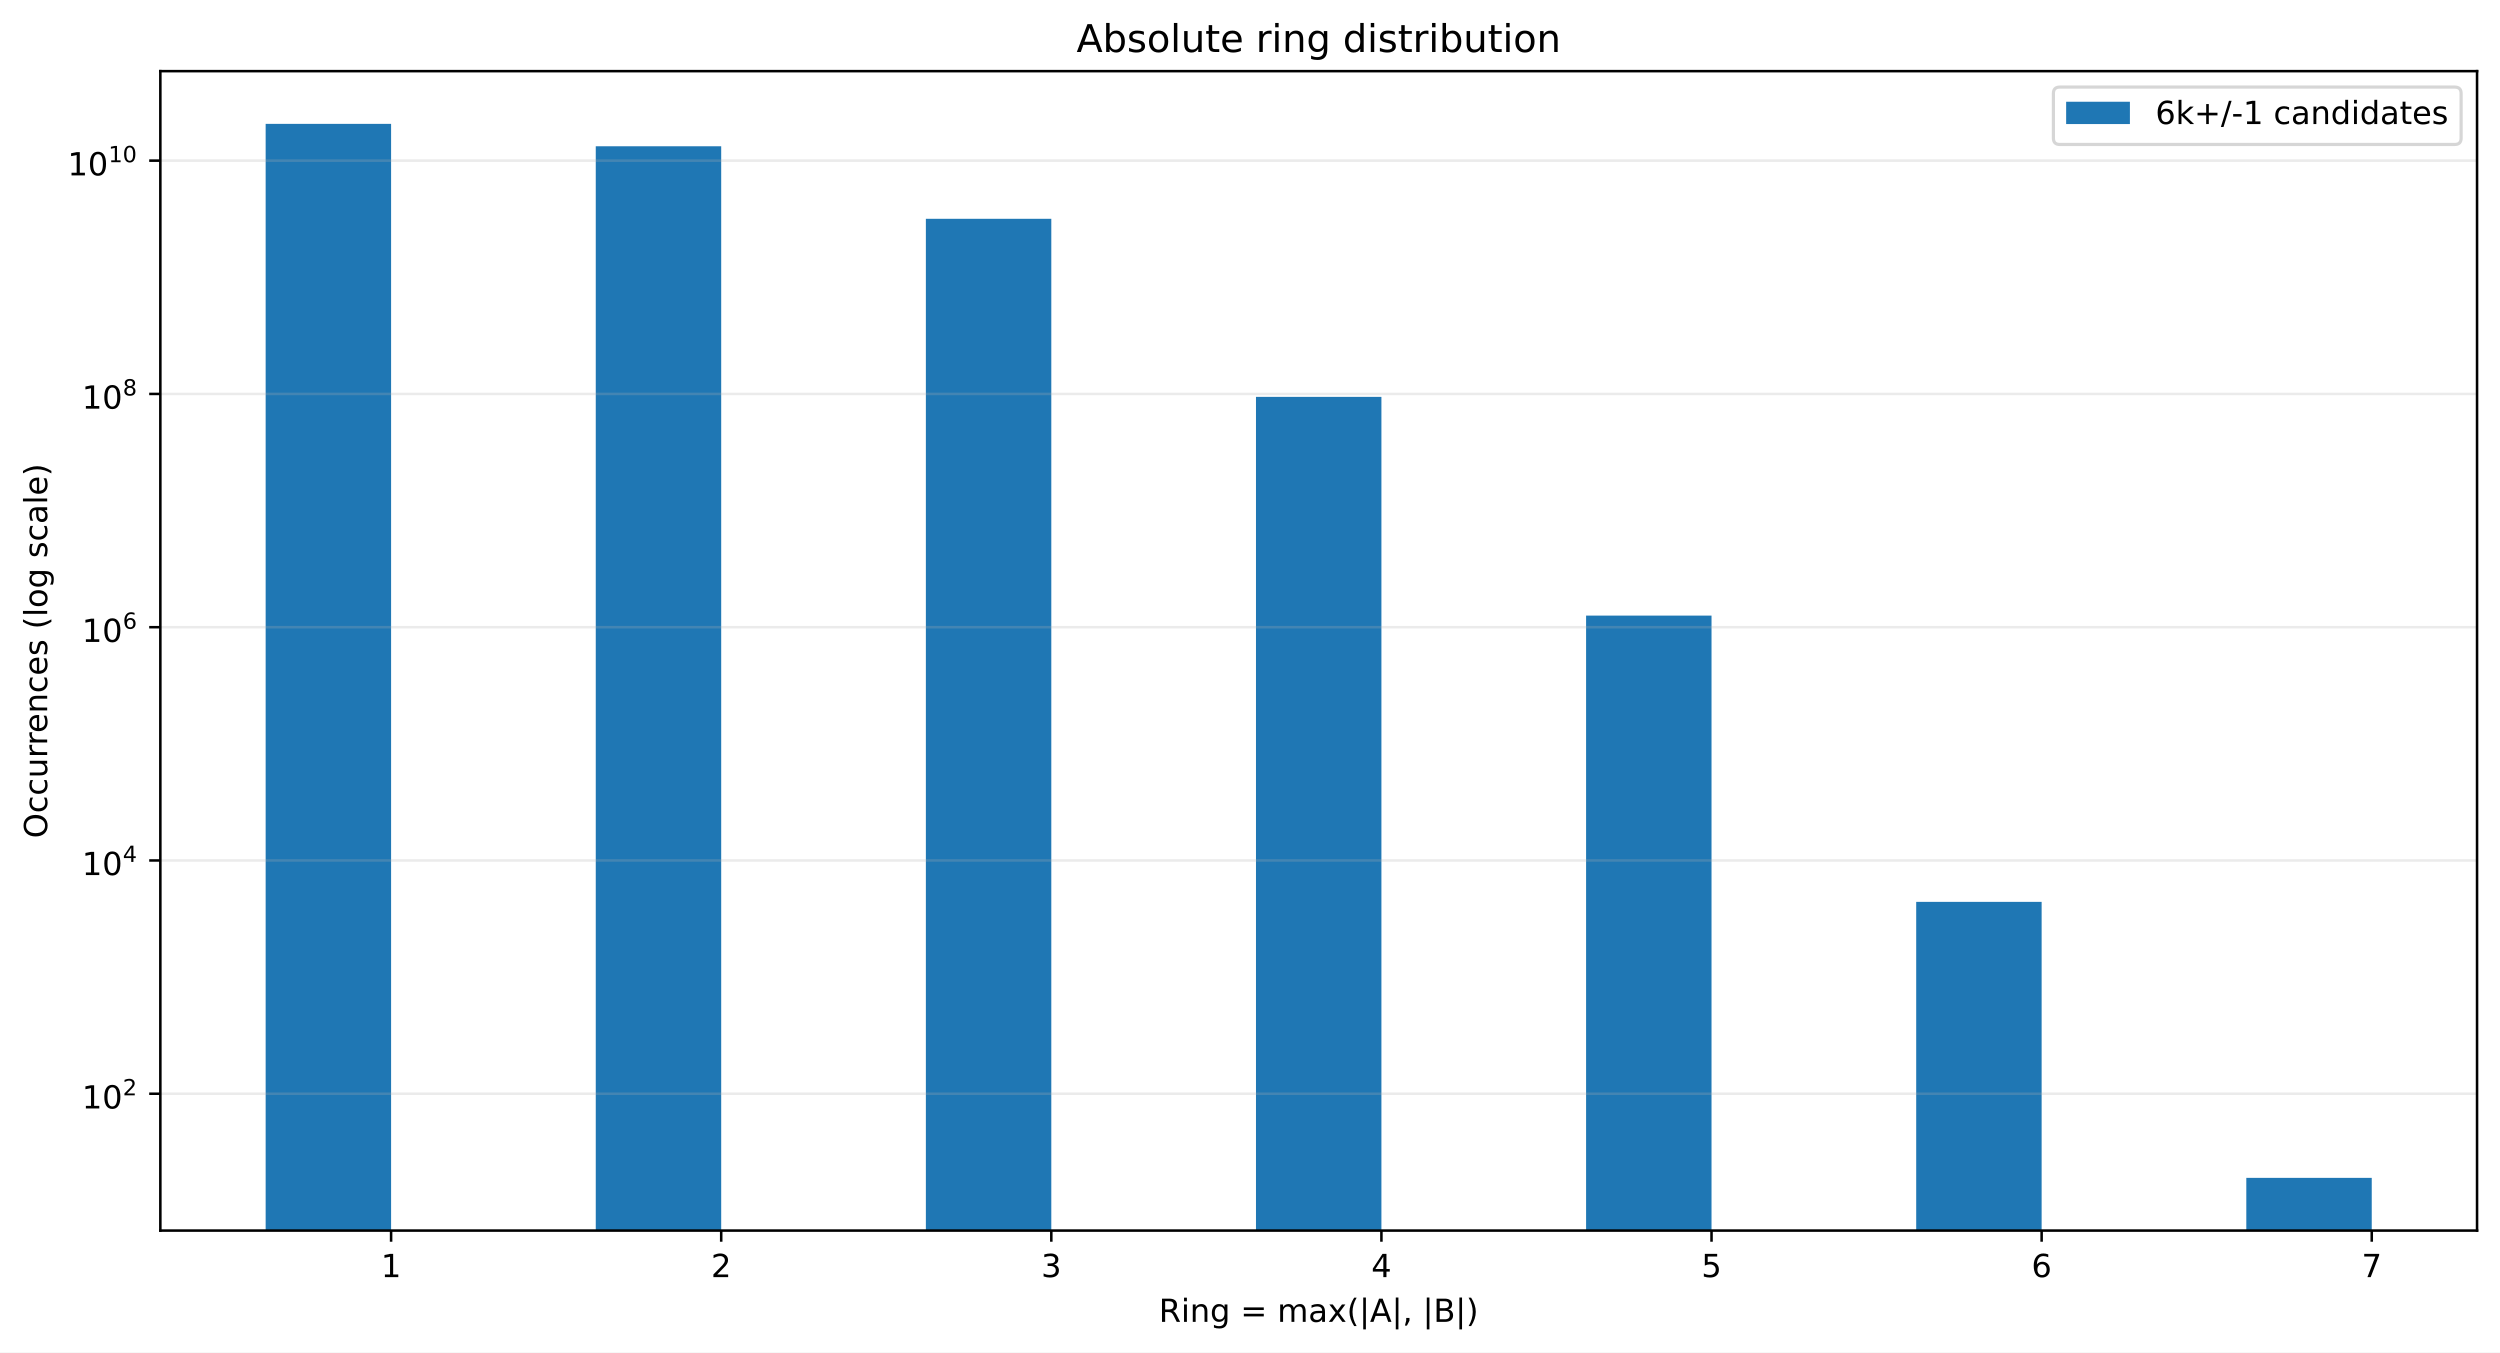
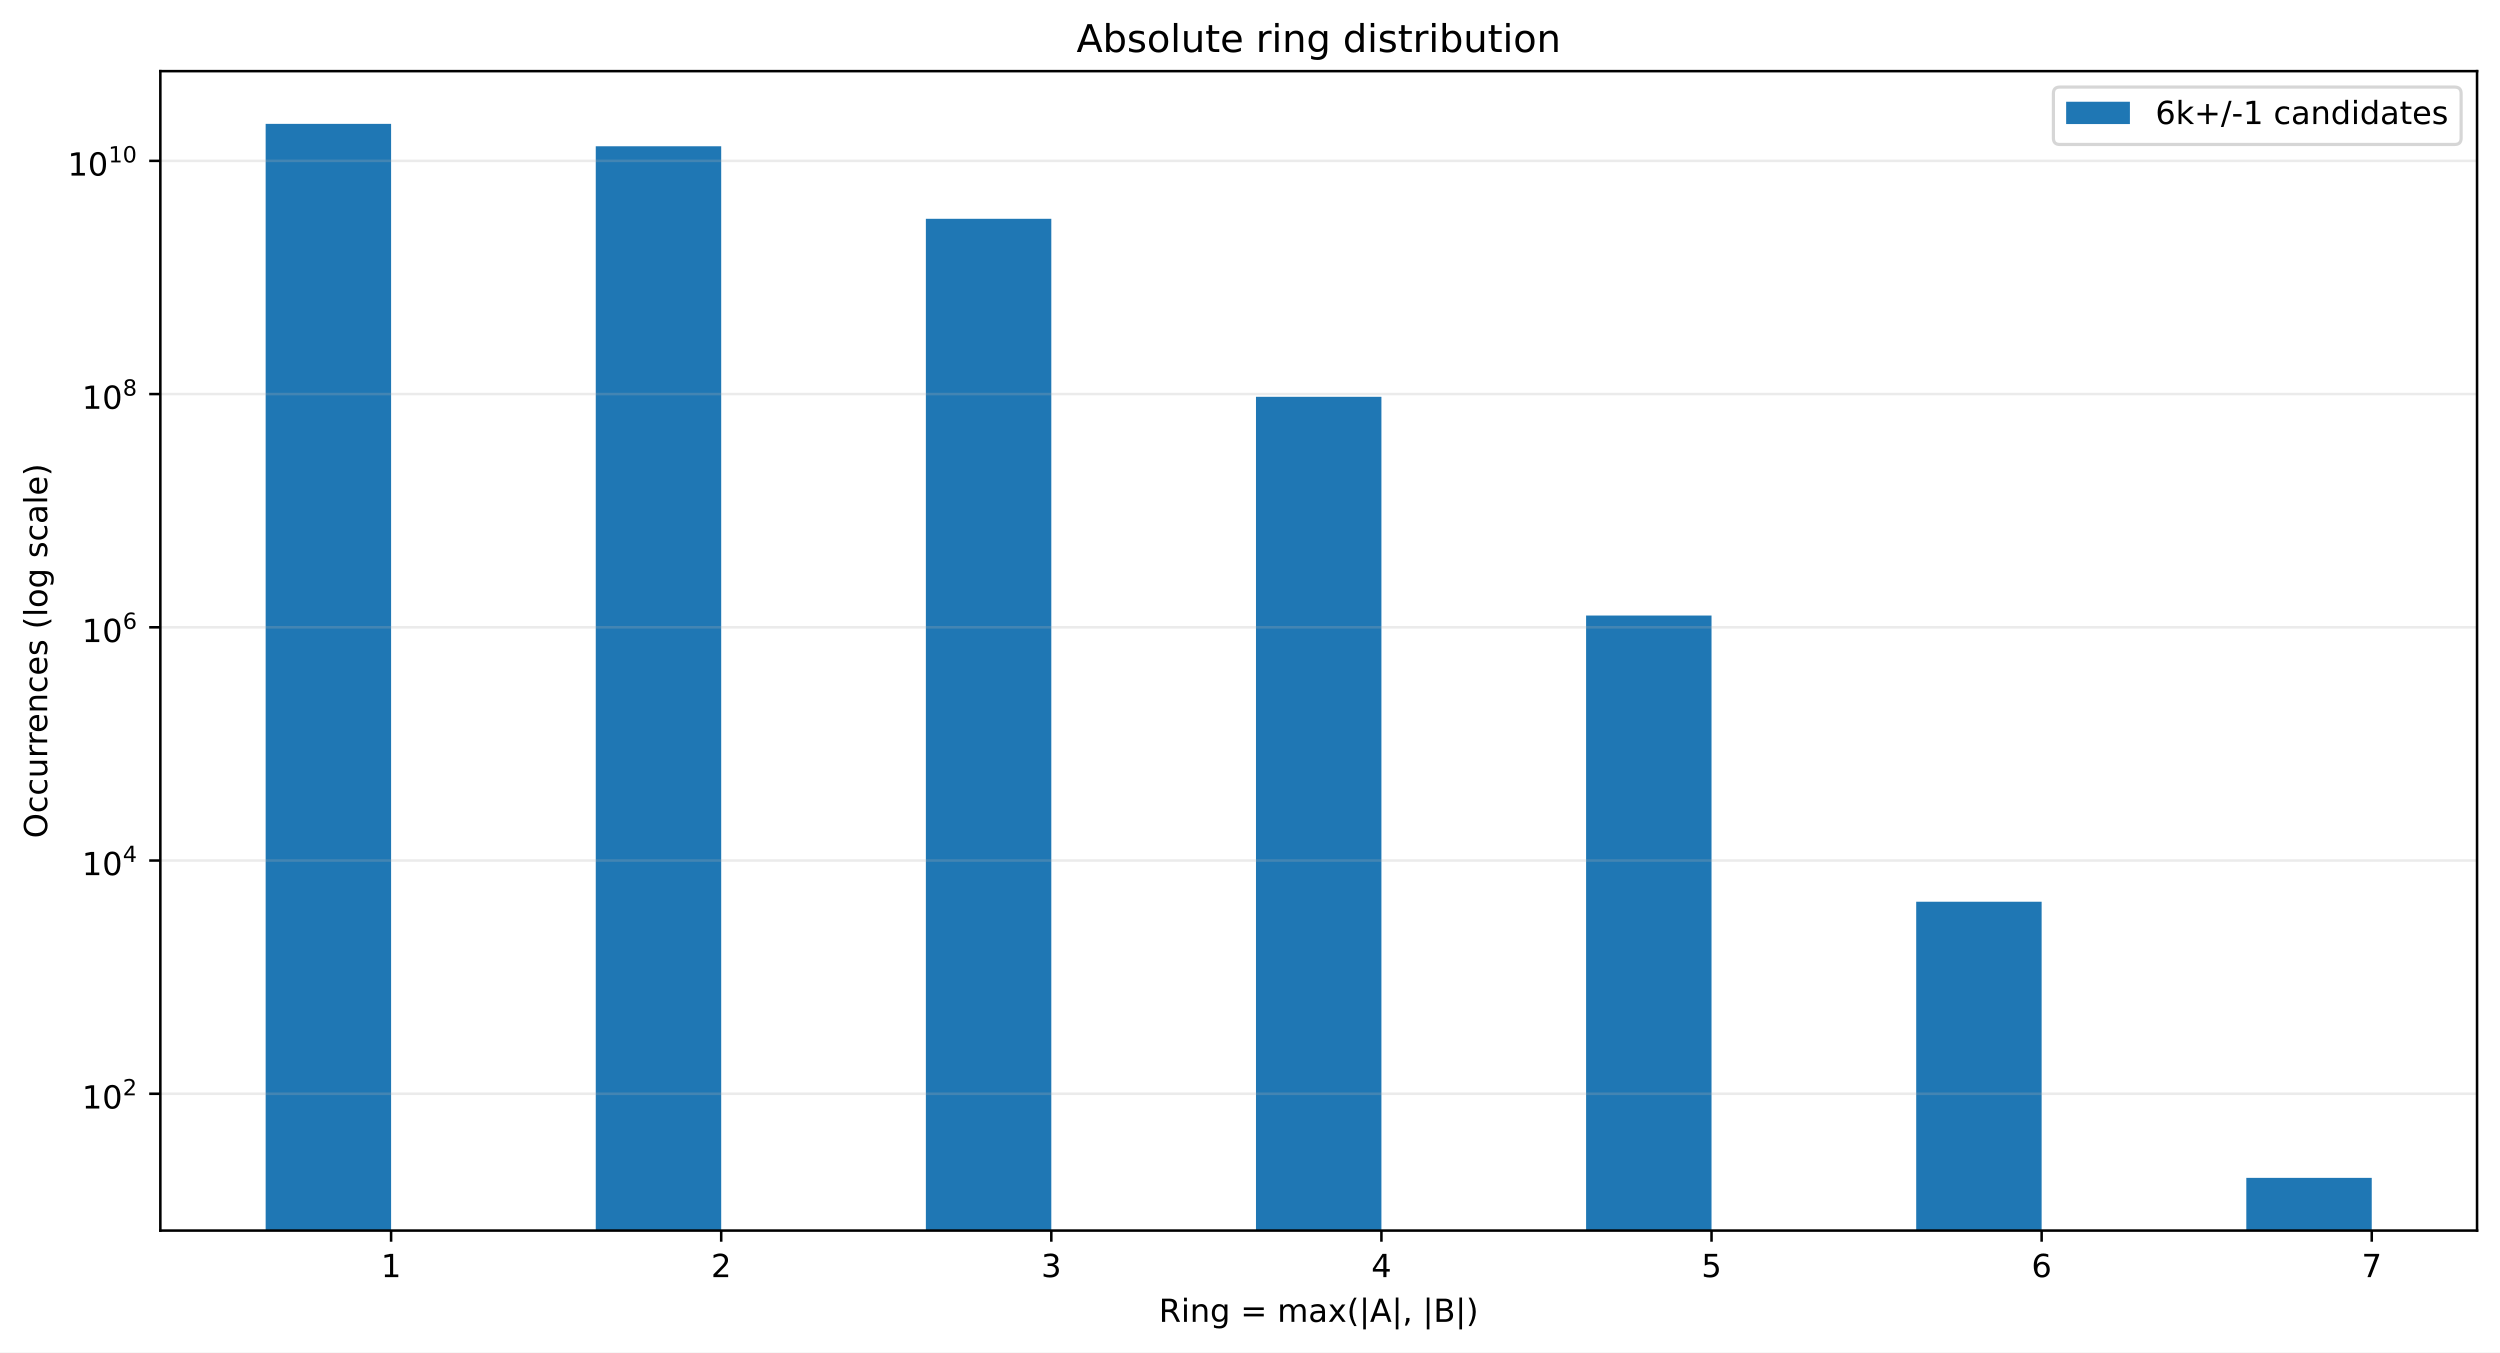
<svg xmlns="http://www.w3.org/2000/svg" xmlns:xlink="http://www.w3.org/1999/xlink" width="784.258pt" height="424.28pt" viewBox="0 0 784.258 424.28" version="1.1">
  <defs>
    <style type="text/css">*{stroke-linejoin: round; stroke-linecap: butt}</style>
  </defs>
  <g id="figure_1">
    <g id="patch_1">
      <path d="M 0 424.28  L 784.258 424.28  L 784.258 0  L 0 0  z " style="fill: #ffffff" />
    </g>
    <g id="axes_1">
      <g id="patch_2">
        <path d="M 50.301 386.036  L 777.058 386.036  L 777.058 22.318  L 50.301 22.318  z " style="fill: #ffffff" />
      </g>
      <g id="patch_3">
-         <path d="M 83.335 37006.349  L 122.687 37006.349  L 122.687 38.851  L 83.335 38.851  z " clip-path="url(#pff57d44249)" style="fill: #1f77b4" />
+         <path d="M 83.335 36998.825  L 122.687 36998.825  L 122.687 38.851  L 83.335 38.851  z " clip-path="url(#pd8e1ca9d2c)" style="fill: #1f77b4" />
      </g>
      <g id="patch_4">
-         <path d="M 186.891 37006.349  L 226.243 37006.349  L 226.243 45.894  L 186.891 45.894  z " clip-path="url(#pff57d44249)" style="fill: #1f77b4" />
+         <path d="M 186.891 36998.825  L 226.243 36998.825  L 226.243 45.892  L 186.891 45.892  z " clip-path="url(#pd8e1ca9d2c)" style="fill: #1f77b4" />
      </g>
      <g id="patch_5">
-         <path d="M 290.448 37006.349  L 329.799 37006.349  L 329.799 68.641  L 290.448 68.641  z " clip-path="url(#pff57d44249)" style="fill: #1f77b4" />
+         <path d="M 290.448 36998.825  L 329.799 36998.825  L 329.799 68.635  L 290.448 68.635  z " clip-path="url(#pd8e1ca9d2c)" style="fill: #1f77b4" />
      </g>
      <g id="patch_6">
-         <path d="M 394.004 37006.349  L 433.355 37006.349  L 433.355 124.497  L 394.004 124.497  z " clip-path="url(#pff57d44249)" style="fill: #1f77b4" />
+         <path d="M 394.004 36998.825  L 433.355 36998.825  L 433.355 124.48  L 394.004 124.48  z " clip-path="url(#pd8e1ca9d2c)" style="fill: #1f77b4" />
      </g>
      <g id="patch_7">
-         <path d="M 497.56 37006.349  L 536.912 37006.349  L 536.912 193.122  L 497.56 193.122  z " clip-path="url(#pff57d44249)" style="fill: #1f77b4" />
+         <path d="M 497.56 36998.825  L 536.912 36998.825  L 536.912 193.09  L 497.56 193.09  z " clip-path="url(#pd8e1ca9d2c)" style="fill: #1f77b4" />
      </g>
      <g id="patch_8">
-         <path d="M 601.116 37006.349  L 640.468 37006.349  L 640.468 282.917  L 601.116 282.917  z " clip-path="url(#pff57d44249)" style="fill: #1f77b4" />
+         <path d="M 601.116 36998.825  L 640.468 36998.825  L 640.468 282.871  L 601.116 282.871  z " clip-path="url(#pd8e1ca9d2c)" style="fill: #1f77b4" />
      </g>
      <g id="patch_9">
-         <path d="M 704.673 37006.349  L 744.024 37006.349  L 744.024 369.503  L 704.673 369.503  z " clip-path="url(#pff57d44249)" style="fill: #1f77b4" />
+         <path d="M 704.673 36998.825  L 744.024 36998.825  L 744.024 369.503  L 704.673 369.503  z " clip-path="url(#pd8e1ca9d2c)" style="fill: #1f77b4" />
      </g>
      <g id="matplotlib.axis_1">
        <g id="xtick_1">
          <g id="line2d_1">
            <defs>
-               <path id="ma1b9202b8c" d="M 0 0  L 0 3.5  " style="stroke: #000000; stroke-width: 0.8" />
+               <path id="me0db2e423b" d="M 0 0  L 0 3.5  " style="stroke: #000000; stroke-width: 0.8" />
            </defs>
            <g>
-               <use xlink:href="#ma1b9202b8c" x="122.687" y="386.036" style="stroke: #000000; stroke-width: 0.8" />
+               <use xlink:href="#me0db2e423b" x="122.687" y="386.036" style="stroke: #000000; stroke-width: 0.8" />
            </g>
          </g>
          <g id="text_1">
            <g transform="translate(119.5053 400.6334) scale(0.1 -0.1)">
              <defs>
                <path id="DejaVuSans-14" d="M 794 531  L 1825 531  L 1825 4091  L 703 3866  L 703 4441  L 1819 4666  L 2450 4666  L 2450 531  L 3481 531  L 3481 0  L 794 0  L 794 531  z " transform="scale(0.015625)" />
              </defs>
              <use xlink:href="#DejaVuSans-14" />
            </g>
          </g>
        </g>
        <g id="xtick_2">
          <g id="line2d_2">
            <g>
-               <use xlink:href="#ma1b9202b8c" x="226.243" y="386.036" style="stroke: #000000; stroke-width: 0.8" />
+               <use xlink:href="#me0db2e423b" x="226.243" y="386.036" style="stroke: #000000; stroke-width: 0.8" />
            </g>
          </g>
          <g id="text_2">
            <g transform="translate(223.0616 400.6334) scale(0.1 -0.1)">
              <defs>
                <path id="DejaVuSans-15" d="M 1228 531  L 3431 531  L 3431 0  L 469 0  L 469 531  Q 828 903 1448 1529  Q 2069 2156 2228 2338  Q 2531 2678 2651 2914  Q 2772 3150 2772 3378  Q 2772 3750 2511 3984  Q 2250 4219 1831 4219  Q 1534 4219 1204 4116  Q 875 4013 500 3803  L 500 4441  Q 881 4594 1212 4672  Q 1544 4750 1819 4750  Q 2544 4750 2975 4387  Q 3406 4025 3406 3419  Q 3406 3131 3298 2873  Q 3191 2616 2906 2266  Q 2828 2175 2409 1742  Q 1991 1309 1228 531  z " transform="scale(0.015625)" />
              </defs>
              <use xlink:href="#DejaVuSans-15" />
            </g>
          </g>
        </g>
        <g id="xtick_3">
          <g id="line2d_3">
            <g>
-               <use xlink:href="#ma1b9202b8c" x="329.799" y="386.036" style="stroke: #000000; stroke-width: 0.8" />
+               <use xlink:href="#me0db2e423b" x="329.799" y="386.036" style="stroke: #000000; stroke-width: 0.8" />
            </g>
          </g>
          <g id="text_3">
            <g transform="translate(326.6178 400.6334) scale(0.1 -0.1)">
              <defs>
                <path id="DejaVuSans-16" d="M 2597 2516  Q 3050 2419 3304 2112  Q 3559 1806 3559 1356  Q 3559 666 3084 287  Q 2609 -91 1734 -91  Q 1441 -91 1130 -33  Q 819 25 488 141  L 488 750  Q 750 597 1062 519  Q 1375 441 1716 441  Q 2309 441 2620 675  Q 2931 909 2931 1356  Q 2931 1769 2642 2001  Q 2353 2234 1838 2234  L 1294 2234  L 1294 2753  L 1863 2753  Q 2328 2753 2575 2939  Q 2822 3125 2822 3475  Q 2822 3834 2567 4026  Q 2313 4219 1838 4219  Q 1578 4219 1281 4162  Q 984 4106 628 3988  L 628 4550  Q 988 4650 1302 4700  Q 1616 4750 1894 4750  Q 2613 4750 3031 4423  Q 3450 4097 3450 3541  Q 3450 3153 3228 2886  Q 3006 2619 2597 2516  z " transform="scale(0.015625)" />
              </defs>
              <use xlink:href="#DejaVuSans-16" />
            </g>
          </g>
        </g>
        <g id="xtick_4">
          <g id="line2d_4">
            <g>
-               <use xlink:href="#ma1b9202b8c" x="433.355" y="386.036" style="stroke: #000000; stroke-width: 0.8" />
+               <use xlink:href="#me0db2e423b" x="433.355" y="386.036" style="stroke: #000000; stroke-width: 0.8" />
            </g>
          </g>
          <g id="text_4">
            <g transform="translate(430.174 400.6334) scale(0.1 -0.1)">
              <defs>
                <path id="DejaVuSans-17" d="M 2419 4116  L 825 1625  L 2419 1625  L 2419 4116  z M 2253 4666  L 3047 4666  L 3047 1625  L 3713 1625  L 3713 1100  L 3047 1100  L 3047 0  L 2419 0  L 2419 1100  L 313 1100  L 313 1709  L 2253 4666  z " transform="scale(0.015625)" />
              </defs>
              <use xlink:href="#DejaVuSans-17" />
            </g>
          </g>
        </g>
        <g id="xtick_5">
          <g id="line2d_5">
            <g>
-               <use xlink:href="#ma1b9202b8c" x="536.912" y="386.036" style="stroke: #000000; stroke-width: 0.8" />
+               <use xlink:href="#me0db2e423b" x="536.912" y="386.036" style="stroke: #000000; stroke-width: 0.8" />
            </g>
          </g>
          <g id="text_5">
            <g transform="translate(533.7303 400.6334) scale(0.1 -0.1)">
              <defs>
                <path id="DejaVuSans-18" d="M 691 4666  L 3169 4666  L 3169 4134  L 1269 4134  L 1269 2991  Q 1406 3038 1543 3061  Q 1681 3084 1819 3084  Q 2600 3084 3056 2656  Q 3513 2228 3513 1497  Q 3513 744 3044 326  Q 2575 -91 1722 -91  Q 1428 -91 1123 -41  Q 819 9 494 109  L 494 744  Q 775 591 1075 516  Q 1375 441 1709 441  Q 2250 441 2565 725  Q 2881 1009 2881 1497  Q 2881 1984 2565 2268  Q 2250 2553 1709 2553  Q 1456 2553 1204 2497  Q 953 2441 691 2322  L 691 4666  z " transform="scale(0.015625)" />
              </defs>
              <use xlink:href="#DejaVuSans-18" />
            </g>
          </g>
        </g>
        <g id="xtick_6">
          <g id="line2d_6">
            <g>
-               <use xlink:href="#ma1b9202b8c" x="640.468" y="386.036" style="stroke: #000000; stroke-width: 0.8" />
+               <use xlink:href="#me0db2e423b" x="640.468" y="386.036" style="stroke: #000000; stroke-width: 0.8" />
            </g>
          </g>
          <g id="text_6">
            <g transform="translate(637.2865 400.6334) scale(0.1 -0.1)">
              <defs>
                <path id="DejaVuSans-19" d="M 2113 2584  Q 1688 2584 1439 2293  Q 1191 2003 1191 1497  Q 1191 994 1439 701  Q 1688 409 2113 409  Q 2538 409 2786 701  Q 3034 994 3034 1497  Q 3034 2003 2786 2293  Q 2538 2584 2113 2584  z M 3366 4563  L 3366 3988  Q 3128 4100 2886 4159  Q 2644 4219 2406 4219  Q 1781 4219 1451 3797  Q 1122 3375 1075 2522  Q 1259 2794 1537 2939  Q 1816 3084 2150 3084  Q 2853 3084 3261 2657  Q 3669 2231 3669 1497  Q 3669 778 3244 343  Q 2819 -91 2113 -91  Q 1303 -91 875 529  Q 447 1150 447 2328  Q 447 3434 972 4092  Q 1497 4750 2381 4750  Q 2619 4750 2861 4703  Q 3103 4656 3366 4563  z " transform="scale(0.015625)" />
              </defs>
              <use xlink:href="#DejaVuSans-19" />
            </g>
          </g>
        </g>
        <g id="xtick_7">
          <g id="line2d_7">
            <g>
-               <use xlink:href="#ma1b9202b8c" x="744.024" y="386.036" style="stroke: #000000; stroke-width: 0.8" />
+               <use xlink:href="#me0db2e423b" x="744.024" y="386.036" style="stroke: #000000; stroke-width: 0.8" />
            </g>
          </g>
          <g id="text_7">
            <g transform="translate(740.8427 400.6334) scale(0.1 -0.1)">
              <defs>
                <path id="DejaVuSans-1a" d="M 525 4666  L 3525 4666  L 3525 4397  L 1831 0  L 1172 0  L 2766 4134  L 525 4134  L 525 4666  z " transform="scale(0.015625)" />
              </defs>
              <use xlink:href="#DejaVuSans-1a" />
            </g>
          </g>
        </g>
        <g id="text_8">
          <g transform="translate(363.5437 414.678) scale(0.1 -0.1)">
            <defs>
              <path id="DejaVuSans-35" d="M 2841 2188  Q 3044 2119 3236 1894  Q 3428 1669 3622 1275  L 4263 0  L 3584 0  L 2988 1197  Q 2756 1666 2539 1819  Q 2322 1972 1947 1972  L 1259 1972  L 1259 0  L 628 0  L 628 4666  L 2053 4666  Q 2853 4666 3247 4331  Q 3641 3997 3641 3322  Q 3641 2881 3436 2590  Q 3231 2300 2841 2188  z M 1259 4147  L 1259 2491  L 2053 2491  Q 2509 2491 2742 2702  Q 2975 2913 2975 3322  Q 2975 3731 2742 3939  Q 2509 4147 2053 4147  L 1259 4147  z " transform="scale(0.015625)" />
              <path id="DejaVuSans-4c" d="M 603 3500  L 1178 3500  L 1178 0  L 603 0  L 603 3500  z M 603 4863  L 1178 4863  L 1178 4134  L 603 4134  L 603 4863  z " transform="scale(0.015625)" />
              <path id="DejaVuSans-51" d="M 3513 2113  L 3513 0  L 2938 0  L 2938 2094  Q 2938 2591 2744 2837  Q 2550 3084 2163 3084  Q 1697 3084 1428 2787  Q 1159 2491 1159 1978  L 1159 0  L 581 0  L 581 3500  L 1159 3500  L 1159 2956  Q 1366 3272 1645 3428  Q 1925 3584 2291 3584  Q 2894 3584 3203 3211  Q 3513 2838 3513 2113  z " transform="scale(0.015625)" />
              <path id="DejaVuSans-4a" d="M 2906 1791  Q 2906 2416 2648 2759  Q 2391 3103 1925 3103  Q 1463 3103 1205 2759  Q 947 2416 947 1791  Q 947 1169 1205 825  Q 1463 481 1925 481  Q 2391 481 2648 825  Q 2906 1169 2906 1791  z M 3481 434  Q 3481 -459 3084 -895  Q 2688 -1331 1869 -1331  Q 1566 -1331 1297 -1286  Q 1028 -1241 775 -1147  L 775 -588  Q 1028 -725 1275 -790  Q 1522 -856 1778 -856  Q 2344 -856 2625 -561  Q 2906 -266 2906 331  L 2906 616  Q 2728 306 2450 153  Q 2172 0 1784 0  Q 1141 0 747 490  Q 353 981 353 1791  Q 353 2603 747 3093  Q 1141 3584 1784 3584  Q 2172 3584 2450 3431  Q 2728 3278 2906 2969  L 2906 3500  L 3481 3500  L 3481 434  z " transform="scale(0.015625)" />
              <path id="DejaVuSans-3" transform="scale(0.015625)" />
              <path id="DejaVuSans-20" d="M 678 2906  L 4684 2906  L 4684 2381  L 678 2381  L 678 2906  z M 678 1631  L 4684 1631  L 4684 1100  L 678 1100  L 678 1631  z " transform="scale(0.015625)" />
              <path id="DejaVuSans-50" d="M 3328 2828  Q 3544 3216 3844 3400  Q 4144 3584 4550 3584  Q 5097 3584 5394 3201  Q 5691 2819 5691 2113  L 5691 0  L 5113 0  L 5113 2094  Q 5113 2597 4934 2840  Q 4756 3084 4391 3084  Q 3944 3084 3684 2787  Q 3425 2491 3425 1978  L 3425 0  L 2847 0  L 2847 2094  Q 2847 2600 2669 2842  Q 2491 3084 2119 3084  Q 1678 3084 1418 2786  Q 1159 2488 1159 1978  L 1159 0  L 581 0  L 581 3500  L 1159 3500  L 1159 2956  Q 1356 3278 1631 3431  Q 1906 3584 2284 3584  Q 2666 3584 2933 3390  Q 3200 3197 3328 2828  z " transform="scale(0.015625)" />
              <path id="DejaVuSans-44" d="M 2194 1759  Q 1497 1759 1228 1600  Q 959 1441 959 1056  Q 959 750 1161 570  Q 1363 391 1709 391  Q 2188 391 2477 730  Q 2766 1069 2766 1631  L 2766 1759  L 2194 1759  z M 3341 1997  L 3341 0  L 2766 0  L 2766 531  Q 2569 213 2275 61  Q 1981 -91 1556 -91  Q 1019 -91 701 211  Q 384 513 384 1019  Q 384 1609 779 1909  Q 1175 2209 1959 2209  L 2766 2209  L 2766 2266  Q 2766 2663 2505 2880  Q 2244 3097 1772 3097  Q 1472 3097 1187 3025  Q 903 2953 641 2809  L 641 3341  Q 956 3463 1253 3523  Q 1550 3584 1831 3584  Q 2591 3584 2966 3190  Q 3341 2797 3341 1997  z " transform="scale(0.015625)" />
              <path id="DejaVuSans-5b" d="M 3513 3500  L 2247 1797  L 3578 0  L 2900 0  L 1881 1375  L 863 0  L 184 0  L 1544 1831  L 300 3500  L 978 3500  L 1906 2253  L 2834 3500  L 3513 3500  z " transform="scale(0.015625)" />
              <path id="DejaVuSans-b" d="M 1984 4856  Q 1566 4138 1362 3434  Q 1159 2731 1159 2009  Q 1159 1288 1364 580  Q 1569 -128 1984 -844  L 1484 -844  Q 1016 -109 783 600  Q 550 1309 550 2009  Q 550 2706 781 3412  Q 1013 4119 1484 4856  L 1984 4856  z " transform="scale(0.015625)" />
              <path id="DejaVuSans-5f" d="M 1344 4891  L 1344 -1509  L 813 -1509  L 813 4891  L 1344 4891  z " transform="scale(0.015625)" />
              <path id="DejaVuSans-24" d="M 2188 4044  L 1331 1722  L 3047 1722  L 2188 4044  z M 1831 4666  L 2547 4666  L 4325 0  L 3669 0  L 3244 1197  L 1141 1197  L 716 0  L 50 0  L 1831 4666  z " transform="scale(0.015625)" />
              <path id="DejaVuSans-f" d="M 750 794  L 1409 794  L 1409 256  L 897 -744  L 494 -744  L 750 256  L 750 794  z " transform="scale(0.015625)" />
              <path id="DejaVuSans-25" d="M 1259 2228  L 1259 519  L 2272 519  Q 2781 519 3026 730  Q 3272 941 3272 1375  Q 3272 1813 3026 2020  Q 2781 2228 2272 2228  L 1259 2228  z M 1259 4147  L 1259 2741  L 2194 2741  Q 2656 2741 2882 2914  Q 3109 3088 3109 3444  Q 3109 3797 2882 3972  Q 2656 4147 2194 4147  L 1259 4147  z M 628 4666  L 2241 4666  Q 2963 4666 3353 4366  Q 3744 4066 3744 3513  Q 3744 3084 3544 2831  Q 3344 2578 2956 2516  Q 3422 2416 3680 2098  Q 3938 1781 3938 1306  Q 3938 681 3513 340  Q 3088 0 2303 0  L 628 0  L 628 4666  z " transform="scale(0.015625)" />
              <path id="DejaVuSans-c" d="M 513 4856  L 1013 4856  Q 1481 4119 1714 3412  Q 1947 2706 1947 2009  Q 1947 1309 1714 600  Q 1481 -109 1013 -844  L 513 -844  Q 928 -128 1133 580  Q 1338 1288 1338 2009  Q 1338 2731 1133 3434  Q 928 4138 513 4856  z " transform="scale(0.015625)" />
            </defs>
            <use xlink:href="#DejaVuSans-35" />
            <use xlink:href="#DejaVuSans-4c" transform="translate(69.48438 0)" />
            <use xlink:href="#DejaVuSans-51" transform="translate(97.26562 0)" />
            <use xlink:href="#DejaVuSans-4a" transform="translate(160.6406 0)" />
            <use xlink:href="#DejaVuSans-3" transform="translate(224.125 0)" />
            <use xlink:href="#DejaVuSans-20" transform="translate(255.9062 0)" />
            <use xlink:href="#DejaVuSans-3" transform="translate(339.7031 0)" />
            <use xlink:href="#DejaVuSans-50" transform="translate(371.4844 0)" />
            <use xlink:href="#DejaVuSans-44" transform="translate(468.8906 0)" />
            <use xlink:href="#DejaVuSans-5b" transform="translate(530.1719 0)" />
            <use xlink:href="#DejaVuSans-b" transform="translate(589.3594 0)" />
            <use xlink:href="#DejaVuSans-5f" transform="translate(628.375 0)" />
            <use xlink:href="#DejaVuSans-24" transform="translate(662.0625 0)" />
            <use xlink:href="#DejaVuSans-5f" transform="translate(730.4688 0)" />
            <use xlink:href="#DejaVuSans-f" transform="translate(764.1562 0)" />
            <use xlink:href="#DejaVuSans-3" transform="translate(795.9375 0)" />
            <use xlink:href="#DejaVuSans-5f" transform="translate(827.7188 0)" />
            <use xlink:href="#DejaVuSans-25" transform="translate(861.4062 0)" />
            <use xlink:href="#DejaVuSans-5f" transform="translate(930.0156 0)" />
            <use xlink:href="#DejaVuSans-c" transform="translate(963.7031 0)" />
          </g>
        </g>
      </g>
      <g id="matplotlib.axis_2">
        <g id="ytick_1">
          <g id="line2d_8">
-             <path d="M 50.301 343.113  L 777.058 343.113  " clip-path="url(#pff57d44249)" style="fill: none; stroke: #b0b0b0; stroke-opacity: 0.25; stroke-width: 0.8; stroke-linecap: square" />
+             <path d="M 50.301 343.118  L 777.058 343.118  " clip-path="url(#pd8e1ca9d2c)" style="fill: none; stroke: #b0b0b0; stroke-opacity: 0.25; stroke-width: 0.8; stroke-linecap: square" />
          </g>
          <g id="line2d_9">
            <defs>
-               <path id="m5e08a613fd" d="M 0 0  L -3.5 0  " style="stroke: #000000; stroke-width: 0.8" />
+               <path id="m14c01569a5" d="M 0 0  L -3.5 0  " style="stroke: #000000; stroke-width: 0.8" />
            </defs>
            <g>
-               <use xlink:href="#m5e08a613fd" x="50.301" y="343.113" style="stroke: #000000; stroke-width: 0.8" />
+               <use xlink:href="#m14c01569a5" x="50.301" y="343.118" style="stroke: #000000; stroke-width: 0.8" />
            </g>
          </g>
          <g id="text_9">
-             <g transform="translate(25.70078 347.8127) scale(0.1 -0.1)">
+             <g transform="translate(25.70078 347.8181) scale(0.1 -0.1)">
              <defs>
                <path id="DejaVuSans-13" d="M 2034 4250  Q 1547 4250 1301 3770  Q 1056 3291 1056 2328  Q 1056 1369 1301 889  Q 1547 409 2034 409  Q 2525 409 2770 889  Q 3016 1369 3016 2328  Q 3016 3291 2770 3770  Q 2525 4250 2034 4250  z M 2034 4750  Q 2819 4750 3233 4129  Q 3647 3509 3647 2328  Q 3647 1150 3233 529  Q 2819 -91 2034 -91  Q 1250 -91 836 529  Q 422 1150 422 2328  Q 422 3509 836 4129  Q 1250 4750 2034 4750  z " transform="scale(0.015625)" />
              </defs>
              <use xlink:href="#DejaVuSans-14" transform="translate(0 0.746875)" />
              <use xlink:href="#DejaVuSans-13" transform="translate(63.62305 0.746875)" />
              <use xlink:href="#DejaVuSans-15" transform="translate(128.2031 42.04688) scale(0.7)" />
            </g>
          </g>
        </g>
        <g id="ytick_2">
          <g id="line2d_10">
-             <path d="M 50.301 269.933  L 777.058 269.933  " clip-path="url(#pff57d44249)" style="fill: none; stroke: #b0b0b0; stroke-opacity: 0.25; stroke-width: 0.8; stroke-linecap: square" />
+             <path d="M 50.301 269.953  L 777.058 269.953  " clip-path="url(#pd8e1ca9d2c)" style="fill: none; stroke: #b0b0b0; stroke-opacity: 0.25; stroke-width: 0.8; stroke-linecap: square" />
          </g>
          <g id="line2d_11">
            <g>
-               <use xlink:href="#m5e08a613fd" x="50.301" y="269.933" style="stroke: #000000; stroke-width: 0.8" />
+               <use xlink:href="#m14c01569a5" x="50.301" y="269.953" style="stroke: #000000; stroke-width: 0.8" />
            </g>
          </g>
          <g id="text_10">
-             <g transform="translate(25.70078 274.5826) scale(0.1 -0.1)">
+             <g transform="translate(25.70078 274.603) scale(0.1 -0.1)">
              <use xlink:href="#DejaVuSans-14" transform="translate(0 0.665625)" />
              <use xlink:href="#DejaVuSans-13" transform="translate(63.62305 0.665625)" />
              <use xlink:href="#DejaVuSans-17" transform="translate(128.2031 41.96563) scale(0.7)" />
            </g>
          </g>
        </g>
        <g id="ytick_3">
          <g id="line2d_12">
-             <path d="M 50.301 196.752  L 777.058 196.752  " clip-path="url(#pff57d44249)" style="fill: none; stroke: #b0b0b0; stroke-opacity: 0.25; stroke-width: 0.8; stroke-linecap: square" />
+             <path d="M 50.301 196.788  L 777.058 196.788  " clip-path="url(#pd8e1ca9d2c)" style="fill: none; stroke: #b0b0b0; stroke-opacity: 0.25; stroke-width: 0.8; stroke-linecap: square" />
          </g>
          <g id="line2d_13">
            <g>
-               <use xlink:href="#m5e08a613fd" x="50.301" y="196.752" style="stroke: #000000; stroke-width: 0.8" />
+               <use xlink:href="#m14c01569a5" x="50.301" y="196.788" style="stroke: #000000; stroke-width: 0.8" />
            </g>
          </g>
          <g id="text_11">
-             <g transform="translate(25.70078 201.4525) scale(0.1 -0.1)">
+             <g transform="translate(25.70078 201.488) scale(0.1 -0.1)">
              <use xlink:href="#DejaVuSans-14" transform="translate(0 0.746875)" />
              <use xlink:href="#DejaVuSans-13" transform="translate(63.62305 0.746875)" />
              <use xlink:href="#DejaVuSans-19" transform="translate(128.2031 42.04688) scale(0.7)" />
            </g>
          </g>
        </g>
        <g id="ytick_4">
          <g id="line2d_14">
-             <path d="M 50.301 123.572  L 777.058 123.572  " clip-path="url(#pff57d44249)" style="fill: none; stroke: #b0b0b0; stroke-opacity: 0.25; stroke-width: 0.8; stroke-linecap: square" />
+             <path d="M 50.301 123.623  L 777.058 123.623  " clip-path="url(#pd8e1ca9d2c)" style="fill: none; stroke: #b0b0b0; stroke-opacity: 0.25; stroke-width: 0.8; stroke-linecap: square" />
          </g>
          <g id="line2d_15">
            <g>
-               <use xlink:href="#m5e08a613fd" x="50.301" y="123.572" style="stroke: #000000; stroke-width: 0.8" />
+               <use xlink:href="#m14c01569a5" x="50.301" y="123.623" style="stroke: #000000; stroke-width: 0.8" />
            </g>
          </g>
          <g id="text_12">
-             <g transform="translate(25.70078 128.2724) scale(0.1 -0.1)">
+             <g transform="translate(25.70078 128.3229) scale(0.1 -0.1)">
              <defs>
                <path id="DejaVuSans-1b" d="M 2034 2216  Q 1584 2216 1326 1975  Q 1069 1734 1069 1313  Q 1069 891 1326 650  Q 1584 409 2034 409  Q 2484 409 2743 651  Q 3003 894 3003 1313  Q 3003 1734 2745 1975  Q 2488 2216 2034 2216  z M 1403 2484  Q 997 2584 770 2862  Q 544 3141 544 3541  Q 544 4100 942 4425  Q 1341 4750 2034 4750  Q 2731 4750 3128 4425  Q 3525 4100 3525 3541  Q 3525 3141 3298 2862  Q 3072 2584 2669 2484  Q 3125 2378 3379 2068  Q 3634 1759 3634 1313  Q 3634 634 3220 271  Q 2806 -91 2034 -91  Q 1263 -91 848 271  Q 434 634 434 1313  Q 434 1759 690 2068  Q 947 2378 1403 2484  z M 1172 3481  Q 1172 3119 1398 2916  Q 1625 2713 2034 2713  Q 2441 2713 2670 2916  Q 2900 3119 2900 3481  Q 2900 3844 2670 4047  Q 2441 4250 2034 4250  Q 1625 4250 1398 4047  Q 1172 3844 1172 3481  z " transform="scale(0.015625)" />
              </defs>
              <use xlink:href="#DejaVuSans-14" transform="translate(0 0.746875)" />
              <use xlink:href="#DejaVuSans-13" transform="translate(63.62305 0.746875)" />
              <use xlink:href="#DejaVuSans-1b" transform="translate(128.2031 42.04688) scale(0.7)" />
            </g>
          </g>
        </g>
        <g id="ytick_5">
          <g id="line2d_16">
-             <path d="M 50.301 50.392  L 777.058 50.392  " clip-path="url(#pff57d44249)" style="fill: none; stroke: #b0b0b0; stroke-opacity: 0.25; stroke-width: 0.8; stroke-linecap: square" />
+             <path d="M 50.301 50.458  L 777.058 50.458  " clip-path="url(#pd8e1ca9d2c)" style="fill: none; stroke: #b0b0b0; stroke-opacity: 0.25; stroke-width: 0.8; stroke-linecap: square" />
          </g>
          <g id="line2d_17">
            <g>
-               <use xlink:href="#m5e08a613fd" x="50.301" y="50.392" style="stroke: #000000; stroke-width: 0.8" />
+               <use xlink:href="#m14c01569a5" x="50.301" y="50.458" style="stroke: #000000; stroke-width: 0.8" />
            </g>
          </g>
          <g id="text_13">
-             <g transform="translate(21.20078 55.09227) scale(0.1 -0.1)">
+             <g transform="translate(21.20078 55.1578) scale(0.1 -0.1)">
              <use xlink:href="#DejaVuSans-14" transform="translate(0 0.746875)" />
              <use xlink:href="#DejaVuSans-13" transform="translate(63.62305 0.746875)" />
              <use xlink:href="#DejaVuSans-14" transform="translate(128.2031 42.04688) scale(0.7)" />
              <use xlink:href="#DejaVuSans-13" transform="translate(172.7393 42.04688) scale(0.7)" />
            </g>
          </g>
        </g>
        <g id="text_14">
          <g transform="translate(14.79844 262.9551) rotate(-90) scale(0.1 -0.1)">
            <defs>
              <path id="DejaVuSans-32" d="M 2522 4238  Q 1834 4238 1429 3725  Q 1025 3213 1025 2328  Q 1025 1447 1429 934  Q 1834 422 2522 422  Q 3209 422 3611 934  Q 4013 1447 4013 2328  Q 4013 3213 3611 3725  Q 3209 4238 2522 4238  z M 2522 4750  Q 3503 4750 4090 4092  Q 4678 3434 4678 2328  Q 4678 1225 4090 567  Q 3503 -91 2522 -91  Q 1538 -91 948 565  Q 359 1222 359 2328  Q 359 3434 948 4092  Q 1538 4750 2522 4750  z " transform="scale(0.015625)" />
              <path id="DejaVuSans-46" d="M 3122 3366  L 3122 2828  Q 2878 2963 2633 3030  Q 2388 3097 2138 3097  Q 1578 3097 1268 2742  Q 959 2388 959 1747  Q 959 1106 1268 751  Q 1578 397 2138 397  Q 2388 397 2633 464  Q 2878 531 3122 666  L 3122 134  Q 2881 22 2623 -34  Q 2366 -91 2075 -91  Q 1284 -91 818 406  Q 353 903 353 1747  Q 353 2603 823 3093  Q 1294 3584 2113 3584  Q 2378 3584 2631 3529  Q 2884 3475 3122 3366  z " transform="scale(0.015625)" />
              <path id="DejaVuSans-58" d="M 544 1381  L 544 3500  L 1119 3500  L 1119 1403  Q 1119 906 1312 657  Q 1506 409 1894 409  Q 2359 409 2629 706  Q 2900 1003 2900 1516  L 2900 3500  L 3475 3500  L 3475 0  L 2900 0  L 2900 538  Q 2691 219 2414 64  Q 2138 -91 1772 -91  Q 1169 -91 856 284  Q 544 659 544 1381  z M 1991 3584  L 1991 3584  z " transform="scale(0.015625)" />
              <path id="DejaVuSans-55" d="M 2631 2963  Q 2534 3019 2420 3045  Q 2306 3072 2169 3072  Q 1681 3072 1420 2755  Q 1159 2438 1159 1844  L 1159 0  L 581 0  L 581 3500  L 1159 3500  L 1159 2956  Q 1341 3275 1631 3429  Q 1922 3584 2338 3584  Q 2397 3584 2469 3576  Q 2541 3569 2628 3553  L 2631 2963  z " transform="scale(0.015625)" />
              <path id="DejaVuSans-48" d="M 3597 1894  L 3597 1613  L 953 1613  Q 991 1019 1311 708  Q 1631 397 2203 397  Q 2534 397 2845 478  Q 3156 559 3463 722  L 3463 178  Q 3153 47 2828 -22  Q 2503 -91 2169 -91  Q 1331 -91 842 396  Q 353 884 353 1716  Q 353 2575 817 3079  Q 1281 3584 2069 3584  Q 2775 3584 3186 3129  Q 3597 2675 3597 1894  z M 3022 2063  Q 3016 2534 2758 2815  Q 2500 3097 2075 3097  Q 1594 3097 1305 2825  Q 1016 2553 972 2059  L 3022 2063  z " transform="scale(0.015625)" />
              <path id="DejaVuSans-56" d="M 2834 3397  L 2834 2853  Q 2591 2978 2328 3040  Q 2066 3103 1784 3103  Q 1356 3103 1142 2972  Q 928 2841 928 2578  Q 928 2378 1081 2264  Q 1234 2150 1697 2047  L 1894 2003  Q 2506 1872 2764 1633  Q 3022 1394 3022 966  Q 3022 478 2636 193  Q 2250 -91 1575 -91  Q 1294 -91 989 -36  Q 684 19 347 128  L 347 722  Q 666 556 975 473  Q 1284 391 1588 391  Q 1994 391 2212 530  Q 2431 669 2431 922  Q 2431 1156 2273 1281  Q 2116 1406 1581 1522  L 1381 1569  Q 847 1681 609 1914  Q 372 2147 372 2553  Q 372 3047 722 3315  Q 1072 3584 1716 3584  Q 2034 3584 2315 3537  Q 2597 3491 2834 3397  z " transform="scale(0.015625)" />
              <path id="DejaVuSans-4f" d="M 603 4863  L 1178 4863  L 1178 0  L 603 0  L 603 4863  z " transform="scale(0.015625)" />
              <path id="DejaVuSans-52" d="M 1959 3097  Q 1497 3097 1228 2736  Q 959 2375 959 1747  Q 959 1119 1226 758  Q 1494 397 1959 397  Q 2419 397 2687 759  Q 2956 1122 2956 1747  Q 2956 2369 2687 2733  Q 2419 3097 1959 3097  z M 1959 3584  Q 2709 3584 3137 3096  Q 3566 2609 3566 1747  Q 3566 888 3137 398  Q 2709 -91 1959 -91  Q 1206 -91 779 398  Q 353 888 353 1747  Q 353 2609 779 3096  Q 1206 3584 1959 3584  z " transform="scale(0.015625)" />
            </defs>
            <use xlink:href="#DejaVuSans-32" />
            <use xlink:href="#DejaVuSans-46" transform="translate(78.71875 0)" />
            <use xlink:href="#DejaVuSans-46" transform="translate(133.7031 0)" />
            <use xlink:href="#DejaVuSans-58" transform="translate(188.6875 0)" />
            <use xlink:href="#DejaVuSans-55" transform="translate(252.0625 0)" />
            <use xlink:href="#DejaVuSans-55" transform="translate(291.4219 0)" />
            <use xlink:href="#DejaVuSans-48" transform="translate(330.3281 0)" />
            <use xlink:href="#DejaVuSans-51" transform="translate(391.8594 0)" />
            <use xlink:href="#DejaVuSans-46" transform="translate(455.2344 0)" />
            <use xlink:href="#DejaVuSans-48" transform="translate(510.2188 0)" />
            <use xlink:href="#DejaVuSans-56" transform="translate(571.75 0)" />
            <use xlink:href="#DejaVuSans-3" transform="translate(623.8438 0)" />
            <use xlink:href="#DejaVuSans-b" transform="translate(655.625 0)" />
            <use xlink:href="#DejaVuSans-4f" transform="translate(694.6406 0)" />
            <use xlink:href="#DejaVuSans-52" transform="translate(722.4219 0)" />
            <use xlink:href="#DejaVuSans-4a" transform="translate(783.6094 0)" />
            <use xlink:href="#DejaVuSans-3" transform="translate(847.0938 0)" />
            <use xlink:href="#DejaVuSans-56" transform="translate(878.875 0)" />
            <use xlink:href="#DejaVuSans-46" transform="translate(930.9688 0)" />
            <use xlink:href="#DejaVuSans-44" transform="translate(985.9531 0)" />
            <use xlink:href="#DejaVuSans-4f" transform="translate(1047.234 0)" />
            <use xlink:href="#DejaVuSans-48" transform="translate(1075.016 0)" />
            <use xlink:href="#DejaVuSans-c" transform="translate(1136.547 0)" />
          </g>
        </g>
      </g>
      <g id="patch_10">
        <path d="M 50.301 386.036  L 50.301 22.318  " style="fill: none; stroke: #000000; stroke-width: 0.8; stroke-linejoin: miter; stroke-linecap: square" />
      </g>
      <g id="patch_11">
        <path d="M 777.058 386.036  L 777.058 22.318  " style="fill: none; stroke: #000000; stroke-width: 0.8; stroke-linejoin: miter; stroke-linecap: square" />
      </g>
      <g id="patch_12">
        <path d="M 50.301 386.036  L 777.058 386.036  " style="fill: none; stroke: #000000; stroke-width: 0.8; stroke-linejoin: miter; stroke-linecap: square" />
      </g>
      <g id="patch_13">
        <path d="M 50.301 22.318  L 777.058 22.318  " style="fill: none; stroke: #000000; stroke-width: 0.8; stroke-linejoin: miter; stroke-linecap: square" />
      </g>
      <g id="text_15">
        <g transform="translate(337.7055 16.31812) scale(0.12 -0.12)">
          <defs>
            <path id="DejaVuSans-45" d="M 3116 1747  Q 3116 2381 2855 2742  Q 2594 3103 2138 3103  Q 1681 3103 1420 2742  Q 1159 2381 1159 1747  Q 1159 1113 1420 752  Q 1681 391 2138 391  Q 2594 391 2855 752  Q 3116 1113 3116 1747  z M 1159 2969  Q 1341 3281 1617 3432  Q 1894 3584 2278 3584  Q 2916 3584 3314 3078  Q 3713 2572 3713 1747  Q 3713 922 3314 415  Q 2916 -91 2278 -91  Q 1894 -91 1617 61  Q 1341 213 1159 525  L 1159 0  L 581 0  L 581 4863  L 1159 4863  L 1159 2969  z " transform="scale(0.015625)" />
            <path id="DejaVuSans-57" d="M 1172 4494  L 1172 3500  L 2356 3500  L 2356 3053  L 1172 3053  L 1172 1153  Q 1172 725 1289 603  Q 1406 481 1766 481  L 2356 481  L 2356 0  L 1766 0  Q 1100 0 847 248  Q 594 497 594 1153  L 594 3053  L 172 3053  L 172 3500  L 594 3500  L 594 4494  L 1172 4494  z " transform="scale(0.015625)" />
            <path id="DejaVuSans-47" d="M 2906 2969  L 2906 4863  L 3481 4863  L 3481 0  L 2906 0  L 2906 525  Q 2725 213 2448 61  Q 2172 -91 1784 -91  Q 1150 -91 751 415  Q 353 922 353 1747  Q 353 2572 751 3078  Q 1150 3584 1784 3584  Q 2172 3584 2448 3432  Q 2725 3281 2906 2969  z M 947 1747  Q 947 1113 1208 752  Q 1469 391 1925 391  Q 2381 391 2643 752  Q 2906 1113 2906 1747  Q 2906 2381 2643 2742  Q 2381 3103 1925 3103  Q 1469 3103 1208 2742  Q 947 2381 947 1747  z " transform="scale(0.015625)" />
          </defs>
          <use xlink:href="#DejaVuSans-24" />
          <use xlink:href="#DejaVuSans-45" transform="translate(68.40625 0)" />
          <use xlink:href="#DejaVuSans-56" transform="translate(131.8906 0)" />
          <use xlink:href="#DejaVuSans-52" transform="translate(183.9844 0)" />
          <use xlink:href="#DejaVuSans-4f" transform="translate(245.1719 0)" />
          <use xlink:href="#DejaVuSans-58" transform="translate(272.9531 0)" />
          <use xlink:href="#DejaVuSans-57" transform="translate(336.3281 0)" />
          <use xlink:href="#DejaVuSans-48" transform="translate(375.5312 0)" />
          <use xlink:href="#DejaVuSans-3" transform="translate(437.0625 0)" />
          <use xlink:href="#DejaVuSans-55" transform="translate(468.8438 0)" />
          <use xlink:href="#DejaVuSans-4c" transform="translate(509.9531 0)" />
          <use xlink:href="#DejaVuSans-51" transform="translate(537.7344 0)" />
          <use xlink:href="#DejaVuSans-4a" transform="translate(601.1094 0)" />
          <use xlink:href="#DejaVuSans-3" transform="translate(664.5938 0)" />
          <use xlink:href="#DejaVuSans-47" transform="translate(696.375 0)" />
          <use xlink:href="#DejaVuSans-4c" transform="translate(759.8594 0)" />
          <use xlink:href="#DejaVuSans-56" transform="translate(787.6406 0)" />
          <use xlink:href="#DejaVuSans-57" transform="translate(839.7344 0)" />
          <use xlink:href="#DejaVuSans-55" transform="translate(878.9375 0)" />
          <use xlink:href="#DejaVuSans-4c" transform="translate(920.0469 0)" />
          <use xlink:href="#DejaVuSans-45" transform="translate(947.8281 0)" />
          <use xlink:href="#DejaVuSans-58" transform="translate(1011.312 0)" />
          <use xlink:href="#DejaVuSans-57" transform="translate(1074.688 0)" />
          <use xlink:href="#DejaVuSans-4c" transform="translate(1113.891 0)" />
          <use xlink:href="#DejaVuSans-52" transform="translate(1141.672 0)" />
          <use xlink:href="#DejaVuSans-51" transform="translate(1202.859 0)" />
        </g>
      </g>
      <g id="legend_1">
        <g id="patch_14">
          <path d="M 646.158 45.319  L 770.058 45.319  Q 772.058 45.319 772.058 43.319  L 772.058 29.318  Q 772.058 27.318 770.058 27.318  L 646.158 27.318  Q 644.158 27.318 644.158 29.318  L 644.158 43.319  Q 644.158 45.319 646.158 45.319  z " style="fill: #ffffff; opacity: 0.8; stroke: #cccccc; stroke-linejoin: miter" />
        </g>
        <g id="patch_15">
          <path d="M 648.158 38.917  L 668.158 38.917  L 668.158 31.917  L 648.158 31.917  z " style="fill: #1f77b4" />
        </g>
        <g id="text_16">
          <g transform="translate(676.1584 38.91656) scale(0.1 -0.1)">
            <defs>
              <path id="DejaVuSans-4e" d="M 581 4863  L 1159 4863  L 1159 1991  L 2875 3500  L 3609 3500  L 1753 1863  L 3688 0  L 2938 0  L 1159 1709  L 1159 0  L 581 0  L 581 4863  z " transform="scale(0.015625)" />
              <path id="DejaVuSans-e" d="M 2944 4013  L 2944 2272  L 4684 2272  L 4684 1741  L 2944 1741  L 2944 0  L 2419 0  L 2419 1741  L 678 1741  L 678 2272  L 2419 2272  L 2419 4013  L 2944 4013  z " transform="scale(0.015625)" />
              <path id="DejaVuSans-12" d="M 1625 4666  L 2156 4666  L 531 -594  L 0 -594  L 1625 4666  z " transform="scale(0.015625)" />
              <path id="DejaVuSans-10" d="M 313 2009  L 1997 2009  L 1997 1497  L 313 1497  L 313 2009  z " transform="scale(0.015625)" />
            </defs>
            <use xlink:href="#DejaVuSans-19" />
            <use xlink:href="#DejaVuSans-4e" transform="translate(63.625 0)" />
            <use xlink:href="#DejaVuSans-e" transform="translate(121.5312 0)" />
            <use xlink:href="#DejaVuSans-12" transform="translate(205.3281 0)" />
            <use xlink:href="#DejaVuSans-10" transform="translate(239.0156 0)" />
            <use xlink:href="#DejaVuSans-14" transform="translate(275.0938 0)" />
            <use xlink:href="#DejaVuSans-3" transform="translate(338.7188 0)" />
            <use xlink:href="#DejaVuSans-46" transform="translate(370.5 0)" />
            <use xlink:href="#DejaVuSans-44" transform="translate(425.4844 0)" />
            <use xlink:href="#DejaVuSans-51" transform="translate(486.7656 0)" />
            <use xlink:href="#DejaVuSans-47" transform="translate(550.1406 0)" />
            <use xlink:href="#DejaVuSans-4c" transform="translate(613.625 0)" />
            <use xlink:href="#DejaVuSans-47" transform="translate(641.4062 0)" />
            <use xlink:href="#DejaVuSans-44" transform="translate(704.8906 0)" />
            <use xlink:href="#DejaVuSans-57" transform="translate(766.1719 0)" />
            <use xlink:href="#DejaVuSans-48" transform="translate(805.375 0)" />
            <use xlink:href="#DejaVuSans-56" transform="translate(866.9062 0)" />
          </g>
        </g>
      </g>
    </g>
  </g>
  <defs>
-     <clipPath id="pff57d44249">
+     <clipPath id="pd8e1ca9d2c">
      <rect x="50.301" y="22.318" width="726.758" height="363.718" />
    </clipPath>
  </defs>
</svg>
